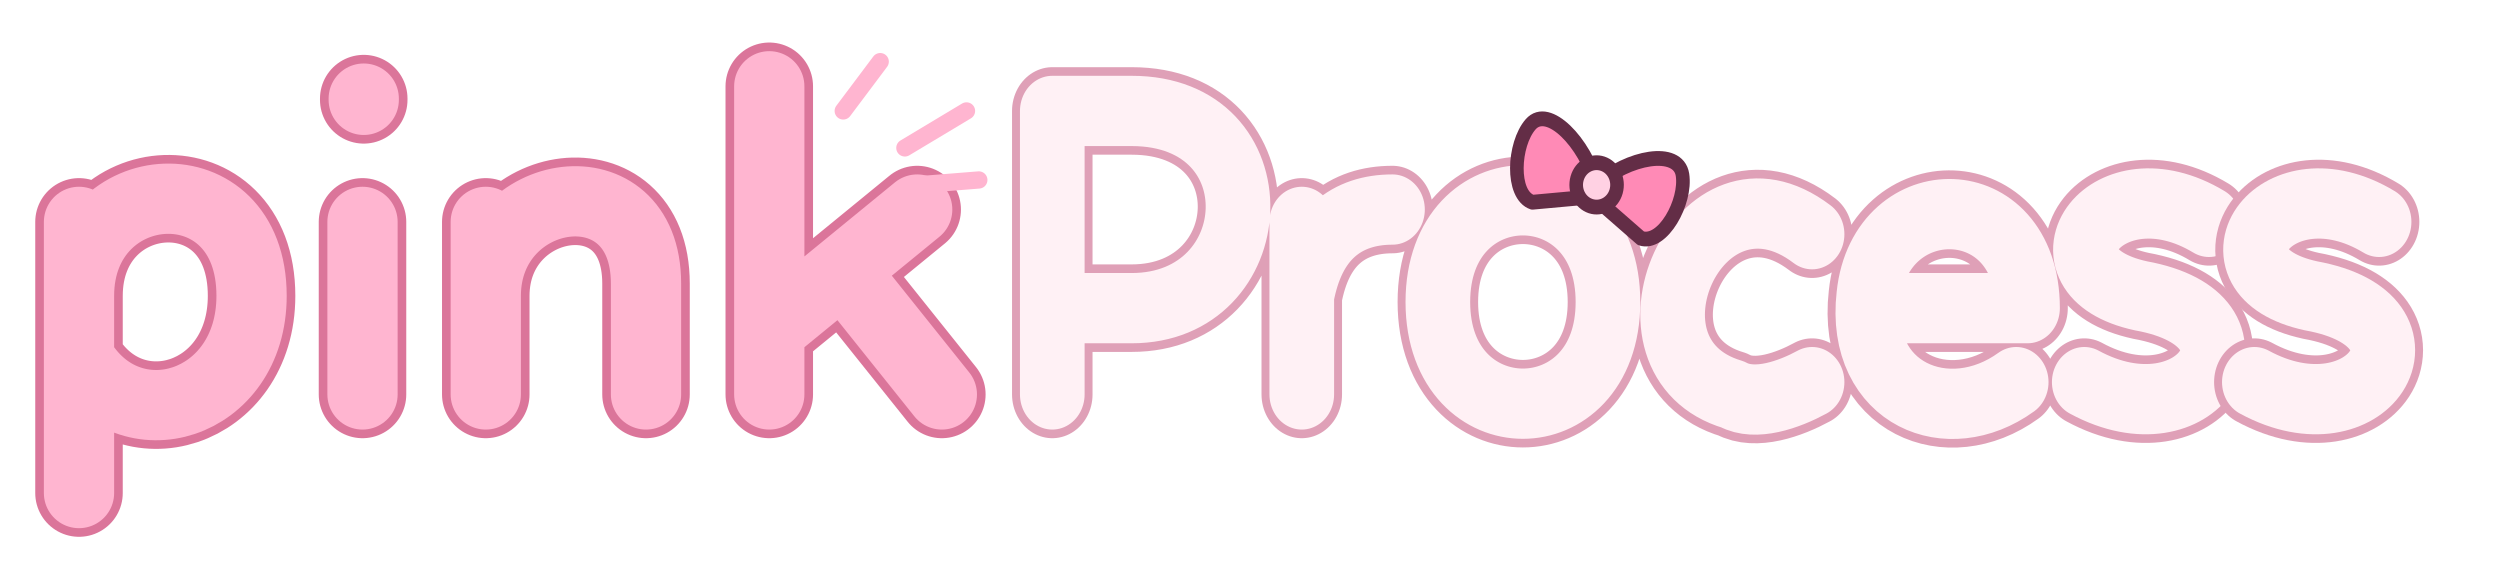
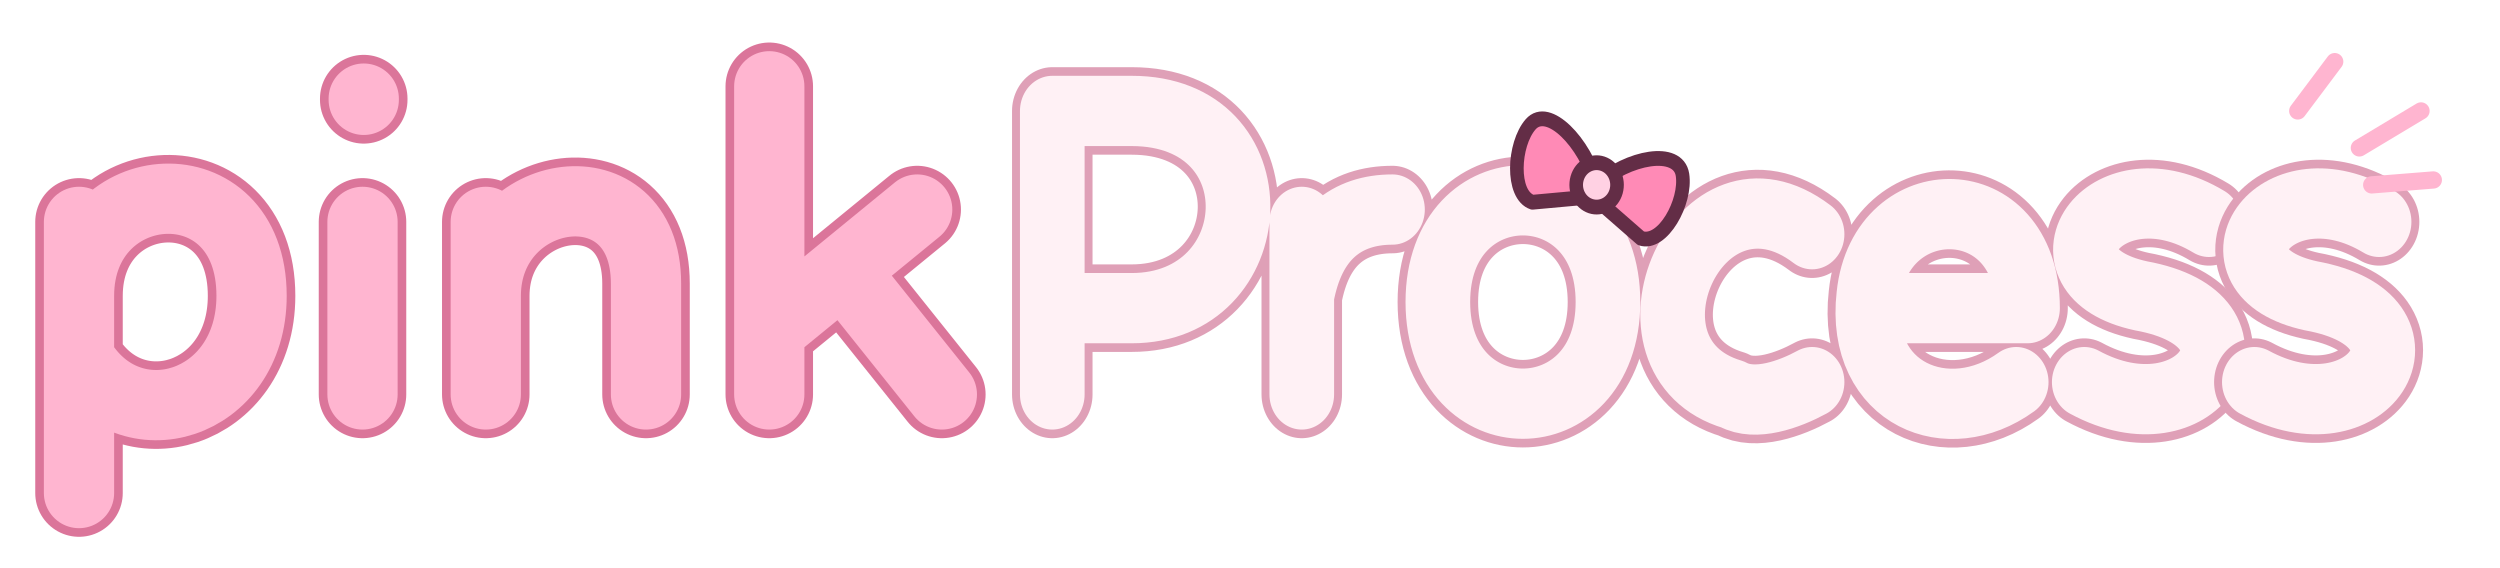
<svg xmlns="http://www.w3.org/2000/svg" role="img" aria-label="PYNQ Process" width="194" height="44" viewBox="0 0 202 46" fill="none">
  <g stroke-linecap="round" stroke-linejoin="round">
    <path d="M6 18v22m0-16c0-10 14-11 14 0 0 9-10 12-14 5 M29 18v14m.1-24v.1 M39 18v14m0-8c0-9 13-11 13-1v9 M62 7v25m12-15-11 9m5-4 8 10" stroke="#db759a" stroke-width="7.1" />
    <path d="M6 18v22m0-16c0-10 14-11 14 0 0 9-10 12-14 5 M29 18v14m.1-24v.1 M39 18v14m0-8c0-9 13-11 13-1v9 M62 7v25m12-15-11 9m5-4 8 10" stroke="#ffb5d0" stroke-width="5.7" />
    <g transform="translate(4 0) scale(.92 1)">
      <path d="M88 32V9h7c13 0 12 16 0 16h-7 M110 18v14m0-8c1-5 4-7 8-7 M137 24.5c0 11-15 11-15 0s15-11 15 0z M155 19c-10-7-18 10-7 13 2 1 5 0 7-1 M162 25h12c0-10-13-10-14-1-1 8 7 11 13 7 M190 18c-9-5-16 4-6 6 12 2 5 12-5 7" stroke="#dfa0b7" stroke-width="7.1" />
      <path d="M88 32V9h7c13 0 12 16 0 16h-7 M110 18v14m0-8c1-5 4-7 8-7 M137 24.5c0 11-15 11-15 0s15-11 15 0z M155 19c-10-7-18 10-7 13 2 1 5 0 7-1 M162 25h12c0-10-13-10-14-1-1 8 7 11 13 7 M190 18c-9-5-16 4-6 6 12 2 5 12-5 7" stroke="#fff1f5" stroke-width="5.7" />
      <path d="M205 18c-9-5-16 4-6 6 12 2 5 12-5 7" stroke="#dfa0b7" stroke-width="7.1" />
      <path d="M205 18c-9-5-16 4-6 6 12 2 5 12-5 7" stroke="#fff1f5" stroke-width="5.7" />
      <g transform="translate(136 15) rotate(17)" fill="#ff8ab6" stroke="#632d46" stroke-width="1.2">
        <path d="M0 0c-2-3-6-5-7-3s0 6 2 6l5-2 5 2c2 0 3-4 2-6s-5 0-7 3z" />
        <circle r="1.8" fill="#ffd1e3" />
      </g>
    </g>
-     <path d="m68 9 3-4m2 7 5-3m-4 6 5-.4" stroke="#ffb5d0" stroke-width="1.4" />
+     <path transform="translate(118 0)" d="m68 9 3-4m2 7 5-3m-4 6 5-.4" stroke="#ffb5d0" stroke-width="1.4" />
  </g>
</svg>
